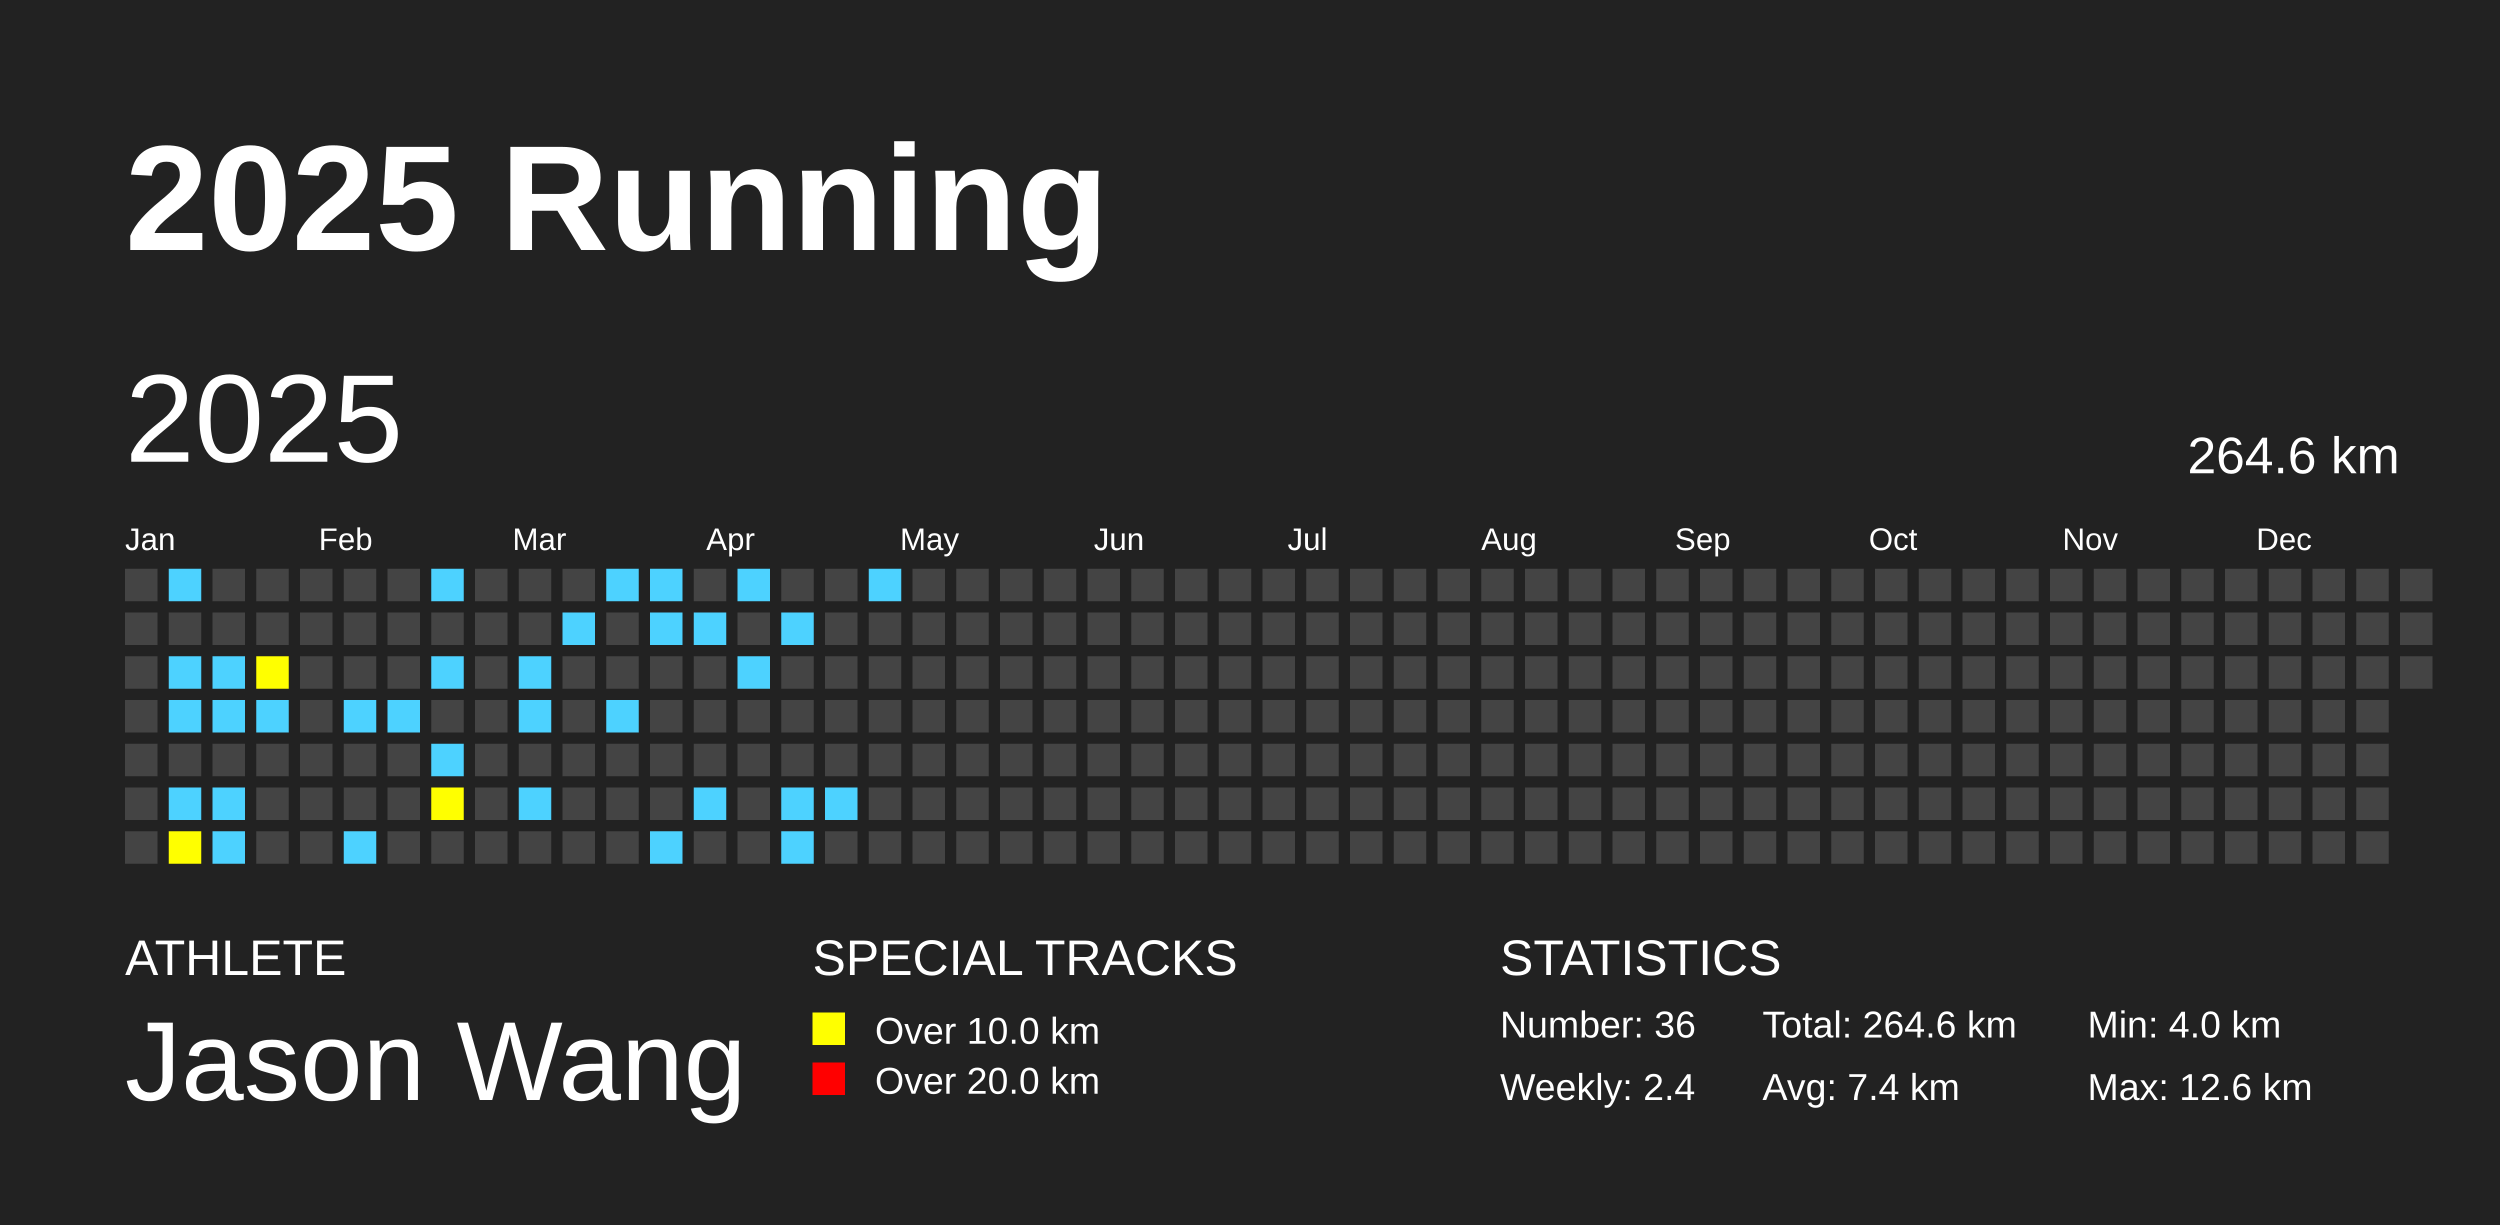
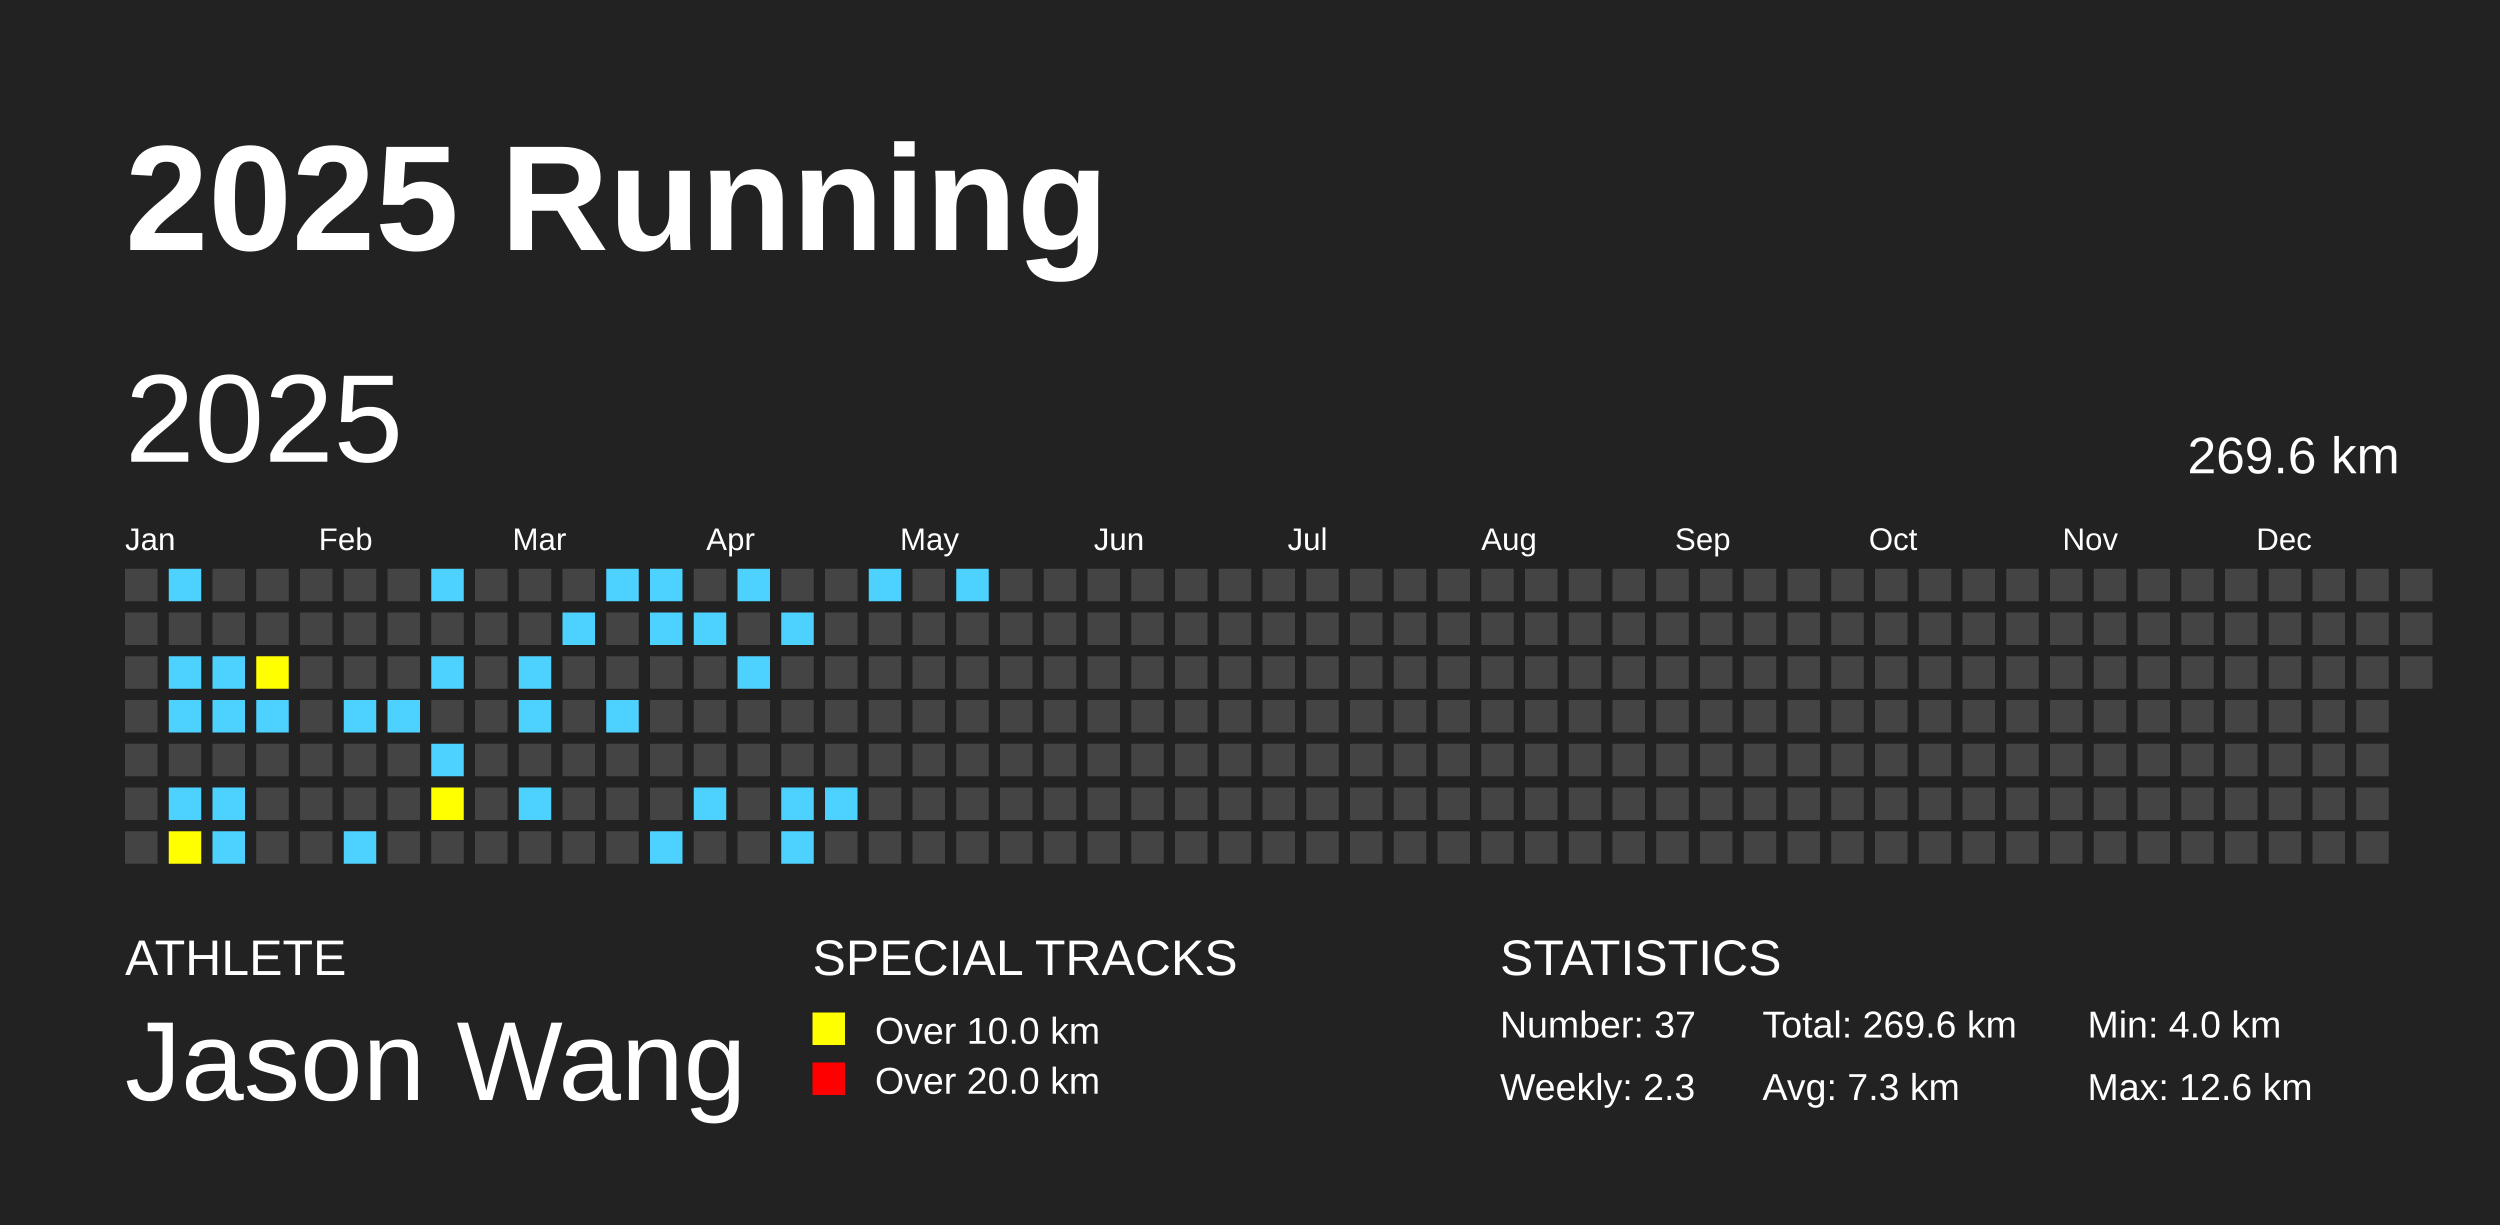
<svg xmlns="http://www.w3.org/2000/svg" baseProfile="full" height="98mm" version="1.1" viewBox="0,0,200,98" width="200mm">
  <defs />
  <rect fill="#222222" height="98" width="200" x="0" y="0" />
  <text fill="#FFFFFF" style="font-size:12px; font-family:Arial; font-weight:bold;" x="10" y="20">2025 Running</text>
  <text fill="#FFFFFF" style="font-size:4px; font-family:Arial" x="10" y="78">ATHLETE</text>
  <text fill="#FFFFFF" style="font-size:9px; font-family:Arial" x="10" y="88">Jason Wang</text>
  <text fill="#FFFFFF" style="font-size:4px; font-family:Arial" x="65" y="78">SPECIAL TRACKS</text>
  <rect fill="yellow" height="2.6" width="2.6" x="65" y="81" />
  <text fill="#FFFFFF" style="font-size:3px; font-family:Arial" x="70" y="83.5">Over 10.0 km</text>
  <rect fill="red" height="2.6" width="2.6" x="65" y="85" />
  <text fill="#FFFFFF" style="font-size:3px; font-family:Arial" x="70" y="87.5">Over 20.0 km</text>
  <text fill="#FFFFFF" style="font-size:4px; font-family:Arial" x="120" y="78">STATISTICS</text>
-   <text fill="#FFFFFF" style="font-size:3px; font-family:Arial" x="120" y="83">Number: 36</text>
-   <text fill="#FFFFFF" style="font-size:3px; font-family:Arial" x="120" y="88">Weekly: 2.4</text>
-   <text fill="#FFFFFF" style="font-size:3px; font-family:Arial" x="141" y="83">Total: 264.6 km</text>
-   <text fill="#FFFFFF" style="font-size:3px; font-family:Arial" x="141" y="88">Avg: 7.4 km</text>
+   <text fill="#FFFFFF" style="font-size:3px; font-family:Arial" x="120" y="83">Number: 37</text>
+   <text fill="#FFFFFF" style="font-size:3px; font-family:Arial" x="120" y="88">Weekly: 2.3</text>
+   <text fill="#FFFFFF" style="font-size:3px; font-family:Arial" x="141" y="83">Total: 269.6 km</text>
+   <text fill="#FFFFFF" style="font-size:3px; font-family:Arial" x="141" y="88">Avg: 7.3 km</text>
  <text fill="#FFFFFF" style="font-size:3px; font-family:Arial" x="167" y="83">Min: 4.0 km</text>
  <text fill="#FFFFFF" style="font-size:3px; font-family:Arial" x="167" y="88">Max: 12.6 km</text>
  <text dominant-baseline="hanging" fill="#FFFFFF" style="font-size:10.0px; font-family:Arial;" x="10" y="30">2025</text>
-   <text dominant-baseline="hanging" fill="#FFFFFF" style="font-size:4.125px; font-family:Arial;" x="175" y="35">264.6 km</text>
+   <text dominant-baseline="hanging" fill="#FFFFFF" style="font-size:4.125px; font-family:Arial;" x="175" y="35">269.6 km</text>
  <text fill="#FFFFFF" style="font-size:2.5px; font-family:Arial" x="10.0" y="44">Jan</text>
  <text fill="#FFFFFF" style="font-size:2.5px; font-family:Arial" x="25.5" y="44">Feb</text>
  <text fill="#FFFFFF" style="font-size:2.5px; font-family:Arial" x="41.0" y="44">Mar</text>
  <text fill="#FFFFFF" style="font-size:2.5px; font-family:Arial" x="56.5" y="44">Apr</text>
  <text fill="#FFFFFF" style="font-size:2.5px; font-family:Arial" x="72.0" y="44">May</text>
  <text fill="#FFFFFF" style="font-size:2.5px; font-family:Arial" x="87.5" y="44">Jun</text>
  <text fill="#FFFFFF" style="font-size:2.5px; font-family:Arial" x="103.0" y="44">Jul</text>
  <text fill="#FFFFFF" style="font-size:2.5px; font-family:Arial" x="118.5" y="44">Aug</text>
  <text fill="#FFFFFF" style="font-size:2.5px; font-family:Arial" x="134.0" y="44">Sep</text>
  <text fill="#FFFFFF" style="font-size:2.5px; font-family:Arial" x="149.5" y="44">Oct</text>
  <text fill="#FFFFFF" style="font-size:2.5px; font-family:Arial" x="165.0" y="44">Nov</text>
  <text fill="#FFFFFF" style="font-size:2.5px; font-family:Arial" x="180.5" y="44">Dec</text>
  <rect fill="#444444" height="2.6" width="2.6" x="10.0" y="45.5" />
  <rect fill="#444444" height="2.6" width="2.6" x="10.0" y="49.0" />
  <rect fill="#444444" height="2.6" width="2.6" x="10.0" y="52.5" />
  <rect fill="#444444" height="2.6" width="2.6" x="10.0" y="56.0" />
  <rect fill="#444444" height="2.6" width="2.6" x="10.0" y="59.5" />
  <rect fill="#444444" height="2.6" width="2.6" x="10.0" y="63.0" />
  <rect fill="#444444" height="2.6" width="2.6" x="10.0" y="66.5" />
  <rect fill="#4DD2FF" height="2.6" width="2.6" x="13.5" y="45.5" />
  <rect fill="#444444" height="2.6" width="2.6" x="13.5" y="49.0" />
  <rect fill="#4DD2FF" height="2.6" width="2.6" x="13.5" y="52.5" />
  <rect fill="#4DD2FF" height="2.6" width="2.6" x="13.5" y="56.0" />
  <rect fill="#444444" height="2.6" width="2.6" x="13.5" y="59.5" />
  <rect fill="#4DD2FF" height="2.6" width="2.6" x="13.5" y="63.0" />
  <rect fill="yellow" height="2.6" width="2.6" x="13.5" y="66.5" />
  <rect fill="#444444" height="2.6" width="2.6" x="17.0" y="45.5" />
  <rect fill="#444444" height="2.6" width="2.6" x="17.0" y="49.0" />
  <rect fill="#4DD2FF" height="2.6" width="2.6" x="17.0" y="52.5" />
  <rect fill="#4DD2FF" height="2.6" width="2.6" x="17.0" y="56.0" />
  <rect fill="#444444" height="2.6" width="2.6" x="17.0" y="59.5" />
  <rect fill="#4DD2FF" height="2.6" width="2.6" x="17.0" y="63.0" />
  <rect fill="#4DD2FF" height="2.6" width="2.6" x="17.0" y="66.5" />
  <rect fill="#444444" height="2.6" width="2.6" x="20.5" y="45.5" />
  <rect fill="#444444" height="2.6" width="2.6" x="20.5" y="49.0" />
  <rect fill="yellow" height="2.6" width="2.6" x="20.5" y="52.5" />
  <rect fill="#4DD2FF" height="2.6" width="2.6" x="20.5" y="56.0" />
  <rect fill="#444444" height="2.6" width="2.6" x="20.5" y="59.5" />
  <rect fill="#444444" height="2.6" width="2.6" x="20.5" y="63.0" />
  <rect fill="#444444" height="2.6" width="2.6" x="20.5" y="66.5" />
  <rect fill="#444444" height="2.6" width="2.6" x="24.0" y="45.5" />
  <rect fill="#444444" height="2.6" width="2.6" x="24.0" y="49.0" />
  <rect fill="#444444" height="2.6" width="2.6" x="24.0" y="52.5" />
  <rect fill="#444444" height="2.6" width="2.6" x="24.0" y="56.0" />
  <rect fill="#444444" height="2.6" width="2.6" x="24.0" y="59.5" />
  <rect fill="#444444" height="2.6" width="2.6" x="24.0" y="63.0" />
  <rect fill="#444444" height="2.6" width="2.6" x="24.0" y="66.5" />
  <rect fill="#444444" height="2.6" width="2.6" x="27.5" y="45.5" />
  <rect fill="#444444" height="2.6" width="2.6" x="27.5" y="49.0" />
  <rect fill="#444444" height="2.6" width="2.6" x="27.5" y="52.5" />
  <rect fill="#4DD2FF" height="2.6" width="2.6" x="27.5" y="56.0" />
  <rect fill="#444444" height="2.6" width="2.6" x="27.5" y="59.5" />
  <rect fill="#444444" height="2.6" width="2.6" x="27.5" y="63.0" />
  <rect fill="#4DD2FF" height="2.6" width="2.6" x="27.5" y="66.5" />
  <rect fill="#444444" height="2.6" width="2.6" x="31.0" y="45.5" />
  <rect fill="#444444" height="2.6" width="2.6" x="31.0" y="49.0" />
  <rect fill="#444444" height="2.6" width="2.6" x="31.0" y="52.5" />
  <rect fill="#4DD2FF" height="2.6" width="2.6" x="31.0" y="56.0" />
  <rect fill="#444444" height="2.6" width="2.6" x="31.0" y="59.5" />
  <rect fill="#444444" height="2.6" width="2.6" x="31.0" y="63.0" />
  <rect fill="#444444" height="2.6" width="2.6" x="31.0" y="66.5" />
  <rect fill="#4DD2FF" height="2.6" width="2.6" x="34.5" y="45.5" />
  <rect fill="#444444" height="2.6" width="2.6" x="34.5" y="49.0" />
  <rect fill="#4DD2FF" height="2.6" width="2.6" x="34.5" y="52.5" />
  <rect fill="#444444" height="2.6" width="2.6" x="34.5" y="56.0" />
  <rect fill="#4DD2FF" height="2.6" width="2.6" x="34.5" y="59.5" />
  <rect fill="yellow" height="2.6" width="2.6" x="34.5" y="63.0" />
  <rect fill="#444444" height="2.6" width="2.6" x="34.5" y="66.5" />
  <rect fill="#444444" height="2.6" width="2.6" x="38.0" y="45.5" />
  <rect fill="#444444" height="2.6" width="2.6" x="38.0" y="49.0" />
  <rect fill="#444444" height="2.6" width="2.6" x="38.0" y="52.5" />
  <rect fill="#444444" height="2.6" width="2.6" x="38.0" y="56.0" />
  <rect fill="#444444" height="2.6" width="2.6" x="38.0" y="59.5" />
  <rect fill="#444444" height="2.6" width="2.6" x="38.0" y="63.0" />
  <rect fill="#444444" height="2.6" width="2.6" x="38.0" y="66.5" />
  <rect fill="#444444" height="2.6" width="2.6" x="41.5" y="45.5" />
  <rect fill="#444444" height="2.6" width="2.6" x="41.5" y="49.0" />
  <rect fill="#4DD2FF" height="2.6" width="2.6" x="41.5" y="52.5" />
  <rect fill="#4DD2FF" height="2.6" width="2.6" x="41.5" y="56.0" />
  <rect fill="#444444" height="2.6" width="2.6" x="41.5" y="59.5" />
  <rect fill="#4DD2FF" height="2.6" width="2.6" x="41.5" y="63.0" />
  <rect fill="#444444" height="2.6" width="2.6" x="41.5" y="66.5" />
  <rect fill="#444444" height="2.6" width="2.6" x="45.0" y="45.5" />
  <rect fill="#4DD2FF" height="2.6" width="2.6" x="45.0" y="49.0" />
  <rect fill="#444444" height="2.6" width="2.6" x="45.0" y="52.5" />
  <rect fill="#444444" height="2.6" width="2.6" x="45.0" y="56.0" />
  <rect fill="#444444" height="2.6" width="2.6" x="45.0" y="59.5" />
  <rect fill="#444444" height="2.6" width="2.6" x="45.0" y="63.0" />
  <rect fill="#444444" height="2.6" width="2.6" x="45.0" y="66.5" />
  <rect fill="#4DD2FF" height="2.6" width="2.6" x="48.5" y="45.5" />
  <rect fill="#444444" height="2.6" width="2.6" x="48.5" y="49.0" />
  <rect fill="#444444" height="2.6" width="2.6" x="48.5" y="52.5" />
  <rect fill="#4DD2FF" height="2.6" width="2.6" x="48.5" y="56.0" />
  <rect fill="#444444" height="2.6" width="2.6" x="48.5" y="59.5" />
  <rect fill="#444444" height="2.6" width="2.6" x="48.5" y="63.0" />
  <rect fill="#444444" height="2.6" width="2.6" x="48.5" y="66.5" />
  <rect fill="#4DD2FF" height="2.6" width="2.6" x="52.0" y="45.5" />
  <rect fill="#4DD2FF" height="2.6" width="2.6" x="52.0" y="49.0" />
  <rect fill="#444444" height="2.6" width="2.6" x="52.0" y="52.5" />
  <rect fill="#444444" height="2.6" width="2.6" x="52.0" y="56.0" />
  <rect fill="#444444" height="2.6" width="2.6" x="52.0" y="59.5" />
  <rect fill="#444444" height="2.6" width="2.6" x="52.0" y="63.0" />
  <rect fill="#4DD2FF" height="2.6" width="2.6" x="52.0" y="66.5" />
  <rect fill="#444444" height="2.6" width="2.6" x="55.5" y="45.5" />
  <rect fill="#4DD2FF" height="2.6" width="2.6" x="55.5" y="49.0" />
  <rect fill="#444444" height="2.6" width="2.6" x="55.5" y="52.5" />
  <rect fill="#444444" height="2.6" width="2.6" x="55.5" y="56.0" />
  <rect fill="#444444" height="2.6" width="2.6" x="55.5" y="59.5" />
  <rect fill="#4DD2FF" height="2.6" width="2.6" x="55.5" y="63.0" />
  <rect fill="#444444" height="2.6" width="2.6" x="55.5" y="66.5" />
  <rect fill="#4DD2FF" height="2.6" width="2.6" x="59.0" y="45.5" />
  <rect fill="#444444" height="2.6" width="2.6" x="59.0" y="49.0" />
  <rect fill="#4DD2FF" height="2.6" width="2.6" x="59.0" y="52.5" />
  <rect fill="#444444" height="2.6" width="2.6" x="59.0" y="56.0" />
  <rect fill="#444444" height="2.6" width="2.6" x="59.0" y="59.5" />
  <rect fill="#444444" height="2.6" width="2.6" x="59.0" y="63.0" />
  <rect fill="#444444" height="2.6" width="2.6" x="59.0" y="66.5" />
  <rect fill="#444444" height="2.6" width="2.6" x="62.5" y="45.5" />
  <rect fill="#4DD2FF" height="2.6" width="2.6" x="62.5" y="49.0" />
  <rect fill="#444444" height="2.6" width="2.6" x="62.5" y="52.5" />
  <rect fill="#444444" height="2.6" width="2.6" x="62.5" y="56.0" />
  <rect fill="#444444" height="2.6" width="2.6" x="62.5" y="59.5" />
  <rect fill="#4DD2FF" height="2.6" width="2.6" x="62.5" y="63.0" />
  <rect fill="#4DD2FF" height="2.6" width="2.6" x="62.5" y="66.5" />
  <rect fill="#444444" height="2.6" width="2.6" x="66.0" y="45.5" />
  <rect fill="#444444" height="2.6" width="2.6" x="66.0" y="49.0" />
  <rect fill="#444444" height="2.6" width="2.6" x="66.0" y="52.5" />
  <rect fill="#444444" height="2.6" width="2.6" x="66.0" y="56.0" />
  <rect fill="#444444" height="2.6" width="2.6" x="66.0" y="59.5" />
  <rect fill="#4DD2FF" height="2.6" width="2.6" x="66.0" y="63.0" />
  <rect fill="#444444" height="2.6" width="2.6" x="66.0" y="66.5" />
  <rect fill="#4DD2FF" height="2.6" width="2.6" x="69.5" y="45.5" />
  <rect fill="#444444" height="2.6" width="2.6" x="69.5" y="49.0" />
  <rect fill="#444444" height="2.6" width="2.6" x="69.5" y="52.5" />
  <rect fill="#444444" height="2.6" width="2.6" x="69.5" y="56.0" />
  <rect fill="#444444" height="2.6" width="2.6" x="69.5" y="59.5" />
  <rect fill="#444444" height="2.6" width="2.6" x="69.5" y="63.0" />
  <rect fill="#444444" height="2.6" width="2.6" x="69.5" y="66.5" />
  <rect fill="#444444" height="2.6" width="2.6" x="73.0" y="45.5" />
  <rect fill="#444444" height="2.6" width="2.6" x="73.0" y="49.0" />
  <rect fill="#444444" height="2.6" width="2.6" x="73.0" y="52.5" />
  <rect fill="#444444" height="2.6" width="2.6" x="73.0" y="56.0" />
  <rect fill="#444444" height="2.6" width="2.6" x="73.0" y="59.5" />
  <rect fill="#444444" height="2.6" width="2.6" x="73.0" y="63.0" />
  <rect fill="#444444" height="2.6" width="2.6" x="73.0" y="66.5" />
-   <rect fill="#444444" height="2.6" width="2.6" x="76.5" y="45.5" />
+   <rect fill="#4DD2FF" height="2.6" width="2.6" x="76.5" y="45.5" />
  <rect fill="#444444" height="2.6" width="2.6" x="76.5" y="49.0" />
  <rect fill="#444444" height="2.6" width="2.6" x="76.5" y="52.5" />
  <rect fill="#444444" height="2.6" width="2.6" x="76.5" y="56.0" />
  <rect fill="#444444" height="2.6" width="2.6" x="76.5" y="59.5" />
  <rect fill="#444444" height="2.6" width="2.6" x="76.5" y="63.0" />
  <rect fill="#444444" height="2.6" width="2.6" x="76.5" y="66.5" />
  <rect fill="#444444" height="2.6" width="2.6" x="80.0" y="45.5" />
  <rect fill="#444444" height="2.6" width="2.6" x="80.0" y="49.0" />
  <rect fill="#444444" height="2.6" width="2.6" x="80.0" y="52.5" />
  <rect fill="#444444" height="2.6" width="2.6" x="80.0" y="56.0" />
  <rect fill="#444444" height="2.6" width="2.6" x="80.0" y="59.5" />
  <rect fill="#444444" height="2.6" width="2.6" x="80.0" y="63.0" />
  <rect fill="#444444" height="2.6" width="2.6" x="80.0" y="66.5" />
  <rect fill="#444444" height="2.6" width="2.6" x="83.5" y="45.5" />
  <rect fill="#444444" height="2.6" width="2.6" x="83.5" y="49.0" />
  <rect fill="#444444" height="2.6" width="2.6" x="83.5" y="52.5" />
  <rect fill="#444444" height="2.6" width="2.6" x="83.5" y="56.0" />
  <rect fill="#444444" height="2.6" width="2.6" x="83.5" y="59.5" />
  <rect fill="#444444" height="2.6" width="2.6" x="83.5" y="63.0" />
  <rect fill="#444444" height="2.6" width="2.6" x="83.5" y="66.5" />
  <rect fill="#444444" height="2.6" width="2.6" x="87.0" y="45.5" />
  <rect fill="#444444" height="2.6" width="2.6" x="87.0" y="49.0" />
  <rect fill="#444444" height="2.6" width="2.6" x="87.0" y="52.5" />
  <rect fill="#444444" height="2.6" width="2.6" x="87.0" y="56.0" />
  <rect fill="#444444" height="2.6" width="2.6" x="87.0" y="59.5" />
  <rect fill="#444444" height="2.6" width="2.6" x="87.0" y="63.0" />
  <rect fill="#444444" height="2.6" width="2.6" x="87.0" y="66.5" />
  <rect fill="#444444" height="2.6" width="2.6" x="90.5" y="45.5" />
  <rect fill="#444444" height="2.6" width="2.6" x="90.5" y="49.0" />
  <rect fill="#444444" height="2.6" width="2.6" x="90.5" y="52.5" />
  <rect fill="#444444" height="2.6" width="2.6" x="90.5" y="56.0" />
  <rect fill="#444444" height="2.6" width="2.6" x="90.5" y="59.5" />
  <rect fill="#444444" height="2.6" width="2.6" x="90.5" y="63.0" />
  <rect fill="#444444" height="2.6" width="2.6" x="90.5" y="66.5" />
  <rect fill="#444444" height="2.6" width="2.6" x="94.0" y="45.5" />
  <rect fill="#444444" height="2.6" width="2.6" x="94.0" y="49.0" />
  <rect fill="#444444" height="2.6" width="2.6" x="94.0" y="52.5" />
  <rect fill="#444444" height="2.6" width="2.6" x="94.0" y="56.0" />
  <rect fill="#444444" height="2.6" width="2.6" x="94.0" y="59.5" />
  <rect fill="#444444" height="2.6" width="2.6" x="94.0" y="63.0" />
  <rect fill="#444444" height="2.6" width="2.6" x="94.0" y="66.5" />
  <rect fill="#444444" height="2.6" width="2.6" x="97.5" y="45.5" />
  <rect fill="#444444" height="2.6" width="2.6" x="97.5" y="49.0" />
  <rect fill="#444444" height="2.6" width="2.6" x="97.5" y="52.5" />
  <rect fill="#444444" height="2.6" width="2.6" x="97.5" y="56.0" />
  <rect fill="#444444" height="2.6" width="2.6" x="97.5" y="59.5" />
  <rect fill="#444444" height="2.6" width="2.6" x="97.5" y="63.0" />
  <rect fill="#444444" height="2.6" width="2.6" x="97.5" y="66.5" />
  <rect fill="#444444" height="2.6" width="2.6" x="101.0" y="45.5" />
  <rect fill="#444444" height="2.6" width="2.6" x="101.0" y="49.0" />
  <rect fill="#444444" height="2.6" width="2.6" x="101.0" y="52.5" />
  <rect fill="#444444" height="2.6" width="2.6" x="101.0" y="56.0" />
  <rect fill="#444444" height="2.6" width="2.6" x="101.0" y="59.5" />
  <rect fill="#444444" height="2.6" width="2.6" x="101.0" y="63.0" />
  <rect fill="#444444" height="2.6" width="2.6" x="101.0" y="66.5" />
  <rect fill="#444444" height="2.6" width="2.6" x="104.5" y="45.5" />
  <rect fill="#444444" height="2.6" width="2.6" x="104.5" y="49.0" />
  <rect fill="#444444" height="2.6" width="2.6" x="104.5" y="52.5" />
  <rect fill="#444444" height="2.6" width="2.6" x="104.5" y="56.0" />
  <rect fill="#444444" height="2.6" width="2.6" x="104.5" y="59.5" />
  <rect fill="#444444" height="2.6" width="2.6" x="104.5" y="63.0" />
  <rect fill="#444444" height="2.6" width="2.6" x="104.5" y="66.5" />
  <rect fill="#444444" height="2.6" width="2.6" x="108.0" y="45.5" />
  <rect fill="#444444" height="2.6" width="2.6" x="108.0" y="49.0" />
  <rect fill="#444444" height="2.6" width="2.6" x="108.0" y="52.5" />
  <rect fill="#444444" height="2.6" width="2.6" x="108.0" y="56.0" />
  <rect fill="#444444" height="2.6" width="2.6" x="108.0" y="59.5" />
  <rect fill="#444444" height="2.6" width="2.6" x="108.0" y="63.0" />
  <rect fill="#444444" height="2.6" width="2.6" x="108.0" y="66.5" />
  <rect fill="#444444" height="2.6" width="2.6" x="111.5" y="45.5" />
  <rect fill="#444444" height="2.6" width="2.6" x="111.5" y="49.0" />
  <rect fill="#444444" height="2.6" width="2.6" x="111.5" y="52.5" />
  <rect fill="#444444" height="2.6" width="2.6" x="111.5" y="56.0" />
  <rect fill="#444444" height="2.6" width="2.6" x="111.5" y="59.5" />
  <rect fill="#444444" height="2.6" width="2.6" x="111.5" y="63.0" />
  <rect fill="#444444" height="2.6" width="2.6" x="111.5" y="66.5" />
  <rect fill="#444444" height="2.6" width="2.6" x="115.0" y="45.5" />
  <rect fill="#444444" height="2.6" width="2.6" x="115.0" y="49.0" />
  <rect fill="#444444" height="2.6" width="2.6" x="115.0" y="52.5" />
  <rect fill="#444444" height="2.6" width="2.6" x="115.0" y="56.0" />
  <rect fill="#444444" height="2.6" width="2.6" x="115.0" y="59.5" />
  <rect fill="#444444" height="2.6" width="2.6" x="115.0" y="63.0" />
  <rect fill="#444444" height="2.6" width="2.6" x="115.0" y="66.5" />
  <rect fill="#444444" height="2.6" width="2.6" x="118.5" y="45.5" />
  <rect fill="#444444" height="2.6" width="2.6" x="118.5" y="49.0" />
  <rect fill="#444444" height="2.6" width="2.6" x="118.5" y="52.5" />
  <rect fill="#444444" height="2.6" width="2.6" x="118.5" y="56.0" />
  <rect fill="#444444" height="2.6" width="2.6" x="118.5" y="59.5" />
  <rect fill="#444444" height="2.6" width="2.6" x="118.5" y="63.0" />
  <rect fill="#444444" height="2.6" width="2.6" x="118.5" y="66.5" />
  <rect fill="#444444" height="2.6" width="2.6" x="122.0" y="45.5" />
  <rect fill="#444444" height="2.6" width="2.6" x="122.0" y="49.0" />
  <rect fill="#444444" height="2.6" width="2.6" x="122.0" y="52.5" />
  <rect fill="#444444" height="2.6" width="2.6" x="122.0" y="56.0" />
  <rect fill="#444444" height="2.6" width="2.6" x="122.0" y="59.5" />
  <rect fill="#444444" height="2.6" width="2.6" x="122.0" y="63.0" />
  <rect fill="#444444" height="2.6" width="2.6" x="122.0" y="66.5" />
  <rect fill="#444444" height="2.6" width="2.6" x="125.5" y="45.5" />
  <rect fill="#444444" height="2.6" width="2.6" x="125.5" y="49.0" />
  <rect fill="#444444" height="2.6" width="2.6" x="125.5" y="52.5" />
  <rect fill="#444444" height="2.6" width="2.6" x="125.5" y="56.0" />
  <rect fill="#444444" height="2.6" width="2.6" x="125.5" y="59.5" />
  <rect fill="#444444" height="2.6" width="2.6" x="125.5" y="63.0" />
  <rect fill="#444444" height="2.6" width="2.6" x="125.5" y="66.5" />
  <rect fill="#444444" height="2.6" width="2.6" x="129.0" y="45.5" />
  <rect fill="#444444" height="2.6" width="2.6" x="129.0" y="49.0" />
  <rect fill="#444444" height="2.6" width="2.6" x="129.0" y="52.5" />
  <rect fill="#444444" height="2.6" width="2.6" x="129.0" y="56.0" />
  <rect fill="#444444" height="2.6" width="2.6" x="129.0" y="59.5" />
  <rect fill="#444444" height="2.6" width="2.6" x="129.0" y="63.0" />
  <rect fill="#444444" height="2.6" width="2.6" x="129.0" y="66.5" />
  <rect fill="#444444" height="2.6" width="2.6" x="132.5" y="45.5" />
  <rect fill="#444444" height="2.6" width="2.6" x="132.5" y="49.0" />
  <rect fill="#444444" height="2.6" width="2.6" x="132.5" y="52.5" />
  <rect fill="#444444" height="2.6" width="2.6" x="132.5" y="56.0" />
  <rect fill="#444444" height="2.6" width="2.6" x="132.5" y="59.5" />
  <rect fill="#444444" height="2.6" width="2.6" x="132.5" y="63.0" />
  <rect fill="#444444" height="2.6" width="2.6" x="132.5" y="66.5" />
  <rect fill="#444444" height="2.6" width="2.6" x="136.0" y="45.5" />
  <rect fill="#444444" height="2.6" width="2.6" x="136.0" y="49.0" />
  <rect fill="#444444" height="2.6" width="2.6" x="136.0" y="52.5" />
  <rect fill="#444444" height="2.6" width="2.6" x="136.0" y="56.0" />
  <rect fill="#444444" height="2.6" width="2.6" x="136.0" y="59.5" />
  <rect fill="#444444" height="2.6" width="2.6" x="136.0" y="63.0" />
  <rect fill="#444444" height="2.6" width="2.6" x="136.0" y="66.5" />
  <rect fill="#444444" height="2.6" width="2.6" x="139.5" y="45.5" />
  <rect fill="#444444" height="2.6" width="2.6" x="139.5" y="49.0" />
  <rect fill="#444444" height="2.6" width="2.6" x="139.5" y="52.5" />
  <rect fill="#444444" height="2.6" width="2.6" x="139.5" y="56.0" />
  <rect fill="#444444" height="2.6" width="2.6" x="139.5" y="59.5" />
  <rect fill="#444444" height="2.6" width="2.6" x="139.5" y="63.0" />
  <rect fill="#444444" height="2.6" width="2.6" x="139.5" y="66.5" />
  <rect fill="#444444" height="2.6" width="2.6" x="143.0" y="45.5" />
  <rect fill="#444444" height="2.6" width="2.6" x="143.0" y="49.0" />
  <rect fill="#444444" height="2.6" width="2.6" x="143.0" y="52.5" />
  <rect fill="#444444" height="2.6" width="2.6" x="143.0" y="56.0" />
  <rect fill="#444444" height="2.6" width="2.6" x="143.0" y="59.5" />
  <rect fill="#444444" height="2.6" width="2.6" x="143.0" y="63.0" />
  <rect fill="#444444" height="2.6" width="2.6" x="143.0" y="66.5" />
  <rect fill="#444444" height="2.6" width="2.6" x="146.5" y="45.5" />
  <rect fill="#444444" height="2.6" width="2.6" x="146.5" y="49.0" />
  <rect fill="#444444" height="2.6" width="2.6" x="146.5" y="52.5" />
  <rect fill="#444444" height="2.6" width="2.6" x="146.5" y="56.0" />
  <rect fill="#444444" height="2.6" width="2.6" x="146.5" y="59.5" />
  <rect fill="#444444" height="2.6" width="2.6" x="146.5" y="63.0" />
  <rect fill="#444444" height="2.6" width="2.6" x="146.5" y="66.5" />
  <rect fill="#444444" height="2.6" width="2.6" x="150.0" y="45.5" />
  <rect fill="#444444" height="2.6" width="2.6" x="150.0" y="49.0" />
  <rect fill="#444444" height="2.6" width="2.6" x="150.0" y="52.5" />
  <rect fill="#444444" height="2.6" width="2.6" x="150.0" y="56.0" />
  <rect fill="#444444" height="2.6" width="2.6" x="150.0" y="59.5" />
  <rect fill="#444444" height="2.6" width="2.6" x="150.0" y="63.0" />
  <rect fill="#444444" height="2.6" width="2.6" x="150.0" y="66.5" />
  <rect fill="#444444" height="2.6" width="2.6" x="153.5" y="45.5" />
  <rect fill="#444444" height="2.6" width="2.6" x="153.5" y="49.0" />
  <rect fill="#444444" height="2.6" width="2.6" x="153.5" y="52.5" />
  <rect fill="#444444" height="2.6" width="2.6" x="153.5" y="56.0" />
  <rect fill="#444444" height="2.6" width="2.6" x="153.5" y="59.5" />
  <rect fill="#444444" height="2.6" width="2.6" x="153.5" y="63.0" />
  <rect fill="#444444" height="2.6" width="2.6" x="153.5" y="66.5" />
  <rect fill="#444444" height="2.6" width="2.6" x="157.0" y="45.5" />
  <rect fill="#444444" height="2.6" width="2.6" x="157.0" y="49.0" />
  <rect fill="#444444" height="2.6" width="2.6" x="157.0" y="52.5" />
  <rect fill="#444444" height="2.6" width="2.6" x="157.0" y="56.0" />
  <rect fill="#444444" height="2.6" width="2.6" x="157.0" y="59.5" />
  <rect fill="#444444" height="2.6" width="2.6" x="157.0" y="63.0" />
  <rect fill="#444444" height="2.6" width="2.6" x="157.0" y="66.5" />
  <rect fill="#444444" height="2.6" width="2.6" x="160.5" y="45.5" />
  <rect fill="#444444" height="2.6" width="2.6" x="160.5" y="49.0" />
  <rect fill="#444444" height="2.6" width="2.6" x="160.5" y="52.5" />
  <rect fill="#444444" height="2.6" width="2.6" x="160.5" y="56.0" />
  <rect fill="#444444" height="2.6" width="2.6" x="160.5" y="59.5" />
  <rect fill="#444444" height="2.6" width="2.6" x="160.5" y="63.0" />
  <rect fill="#444444" height="2.6" width="2.6" x="160.5" y="66.5" />
  <rect fill="#444444" height="2.6" width="2.6" x="164.0" y="45.5" />
  <rect fill="#444444" height="2.6" width="2.6" x="164.0" y="49.0" />
  <rect fill="#444444" height="2.6" width="2.6" x="164.0" y="52.5" />
  <rect fill="#444444" height="2.6" width="2.6" x="164.0" y="56.0" />
  <rect fill="#444444" height="2.6" width="2.6" x="164.0" y="59.5" />
  <rect fill="#444444" height="2.6" width="2.6" x="164.0" y="63.0" />
  <rect fill="#444444" height="2.6" width="2.6" x="164.0" y="66.5" />
  <rect fill="#444444" height="2.6" width="2.6" x="167.5" y="45.5" />
  <rect fill="#444444" height="2.6" width="2.6" x="167.5" y="49.0" />
  <rect fill="#444444" height="2.6" width="2.6" x="167.5" y="52.5" />
  <rect fill="#444444" height="2.6" width="2.6" x="167.5" y="56.0" />
  <rect fill="#444444" height="2.6" width="2.6" x="167.5" y="59.5" />
  <rect fill="#444444" height="2.6" width="2.6" x="167.5" y="63.0" />
  <rect fill="#444444" height="2.6" width="2.6" x="167.5" y="66.5" />
  <rect fill="#444444" height="2.6" width="2.6" x="171.0" y="45.5" />
  <rect fill="#444444" height="2.6" width="2.6" x="171.0" y="49.0" />
  <rect fill="#444444" height="2.6" width="2.6" x="171.0" y="52.5" />
  <rect fill="#444444" height="2.6" width="2.6" x="171.0" y="56.0" />
  <rect fill="#444444" height="2.6" width="2.6" x="171.0" y="59.5" />
  <rect fill="#444444" height="2.6" width="2.6" x="171.0" y="63.0" />
  <rect fill="#444444" height="2.6" width="2.6" x="171.0" y="66.5" />
  <rect fill="#444444" height="2.6" width="2.6" x="174.5" y="45.5" />
  <rect fill="#444444" height="2.6" width="2.6" x="174.5" y="49.0" />
  <rect fill="#444444" height="2.6" width="2.6" x="174.5" y="52.5" />
  <rect fill="#444444" height="2.6" width="2.6" x="174.5" y="56.0" />
  <rect fill="#444444" height="2.6" width="2.6" x="174.5" y="59.5" />
  <rect fill="#444444" height="2.6" width="2.6" x="174.5" y="63.0" />
  <rect fill="#444444" height="2.6" width="2.6" x="174.5" y="66.5" />
  <rect fill="#444444" height="2.6" width="2.6" x="178.0" y="45.5" />
  <rect fill="#444444" height="2.6" width="2.6" x="178.0" y="49.0" />
  <rect fill="#444444" height="2.6" width="2.6" x="178.0" y="52.5" />
  <rect fill="#444444" height="2.6" width="2.6" x="178.0" y="56.0" />
  <rect fill="#444444" height="2.6" width="2.6" x="178.0" y="59.5" />
  <rect fill="#444444" height="2.6" width="2.6" x="178.0" y="63.0" />
  <rect fill="#444444" height="2.6" width="2.6" x="178.0" y="66.5" />
  <rect fill="#444444" height="2.6" width="2.6" x="181.5" y="45.5" />
  <rect fill="#444444" height="2.6" width="2.6" x="181.5" y="49.0" />
  <rect fill="#444444" height="2.6" width="2.6" x="181.5" y="52.5" />
  <rect fill="#444444" height="2.6" width="2.6" x="181.5" y="56.0" />
  <rect fill="#444444" height="2.6" width="2.6" x="181.5" y="59.5" />
  <rect fill="#444444" height="2.6" width="2.6" x="181.5" y="63.0" />
  <rect fill="#444444" height="2.6" width="2.6" x="181.5" y="66.5" />
  <rect fill="#444444" height="2.6" width="2.6" x="185.0" y="45.5" />
  <rect fill="#444444" height="2.6" width="2.6" x="185.0" y="49.0" />
  <rect fill="#444444" height="2.6" width="2.6" x="185.0" y="52.5" />
  <rect fill="#444444" height="2.6" width="2.6" x="185.0" y="56.0" />
  <rect fill="#444444" height="2.6" width="2.6" x="185.0" y="59.5" />
  <rect fill="#444444" height="2.6" width="2.6" x="185.0" y="63.0" />
  <rect fill="#444444" height="2.6" width="2.6" x="185.0" y="66.5" />
  <rect fill="#444444" height="2.6" width="2.6" x="188.5" y="45.5" />
  <rect fill="#444444" height="2.6" width="2.6" x="188.5" y="49.0" />
  <rect fill="#444444" height="2.6" width="2.6" x="188.5" y="52.5" />
  <rect fill="#444444" height="2.6" width="2.6" x="188.5" y="56.0" />
  <rect fill="#444444" height="2.6" width="2.6" x="188.5" y="59.5" />
  <rect fill="#444444" height="2.6" width="2.6" x="188.5" y="63.0" />
  <rect fill="#444444" height="2.6" width="2.6" x="188.5" y="66.5" />
  <rect fill="#444444" height="2.6" width="2.6" x="192.0" y="45.5" />
  <rect fill="#444444" height="2.6" width="2.6" x="192.0" y="49.0" />
  <rect fill="#444444" height="2.6" width="2.6" x="192.0" y="52.5" />
</svg>
